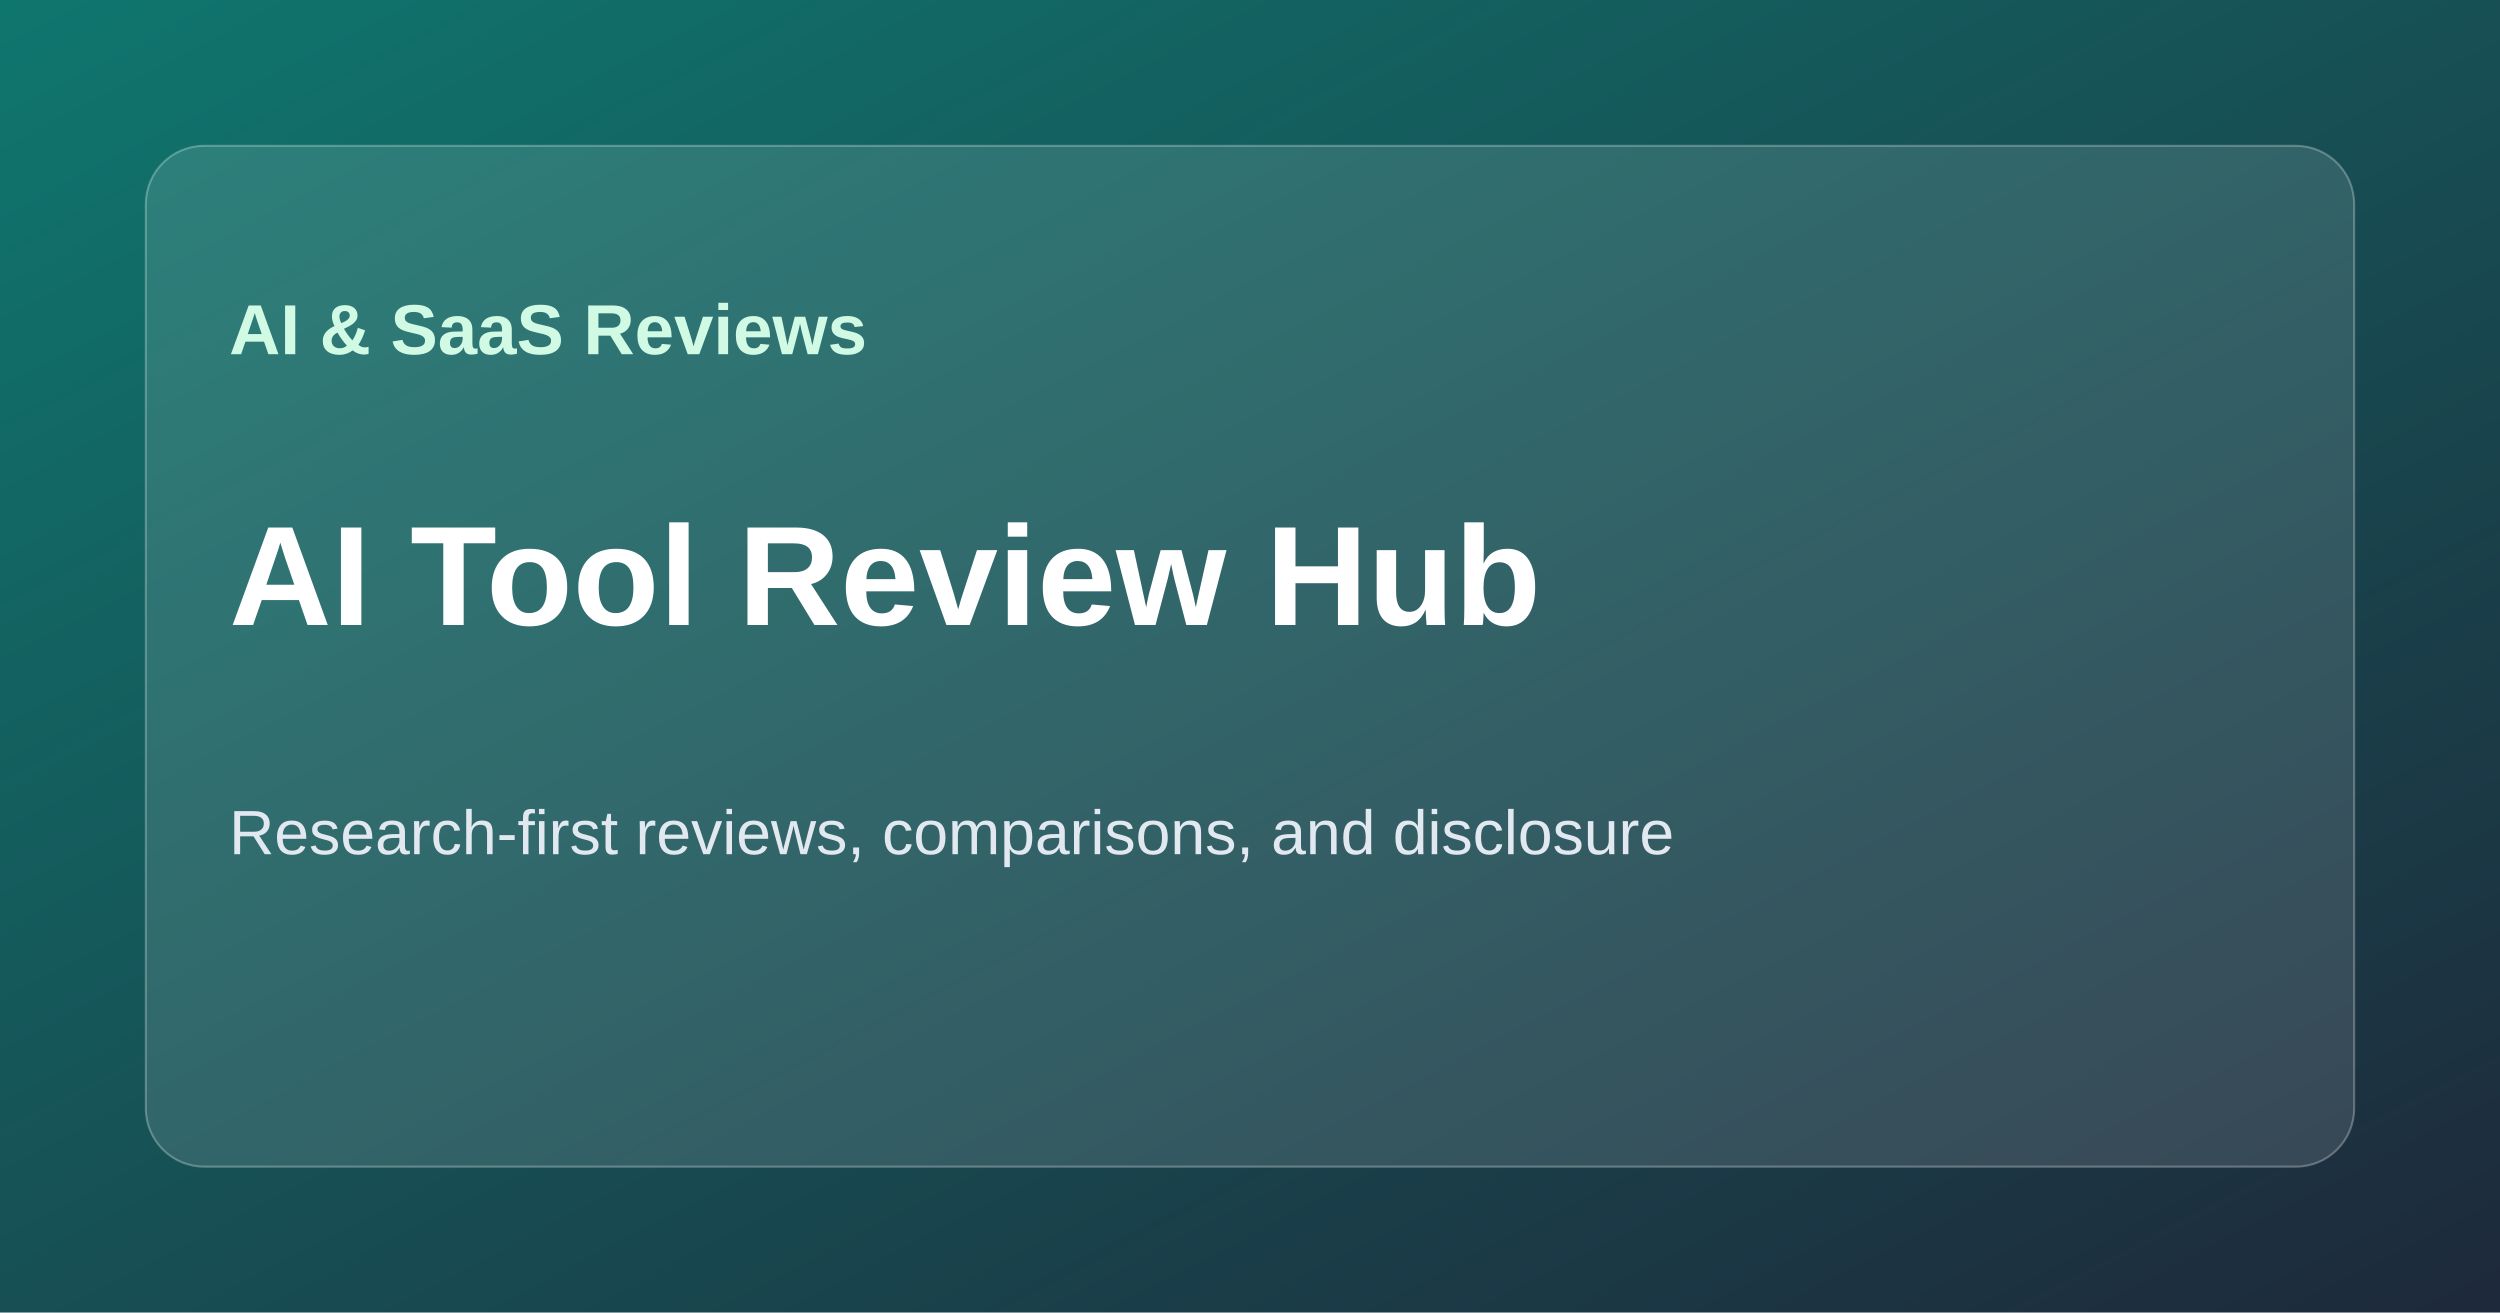
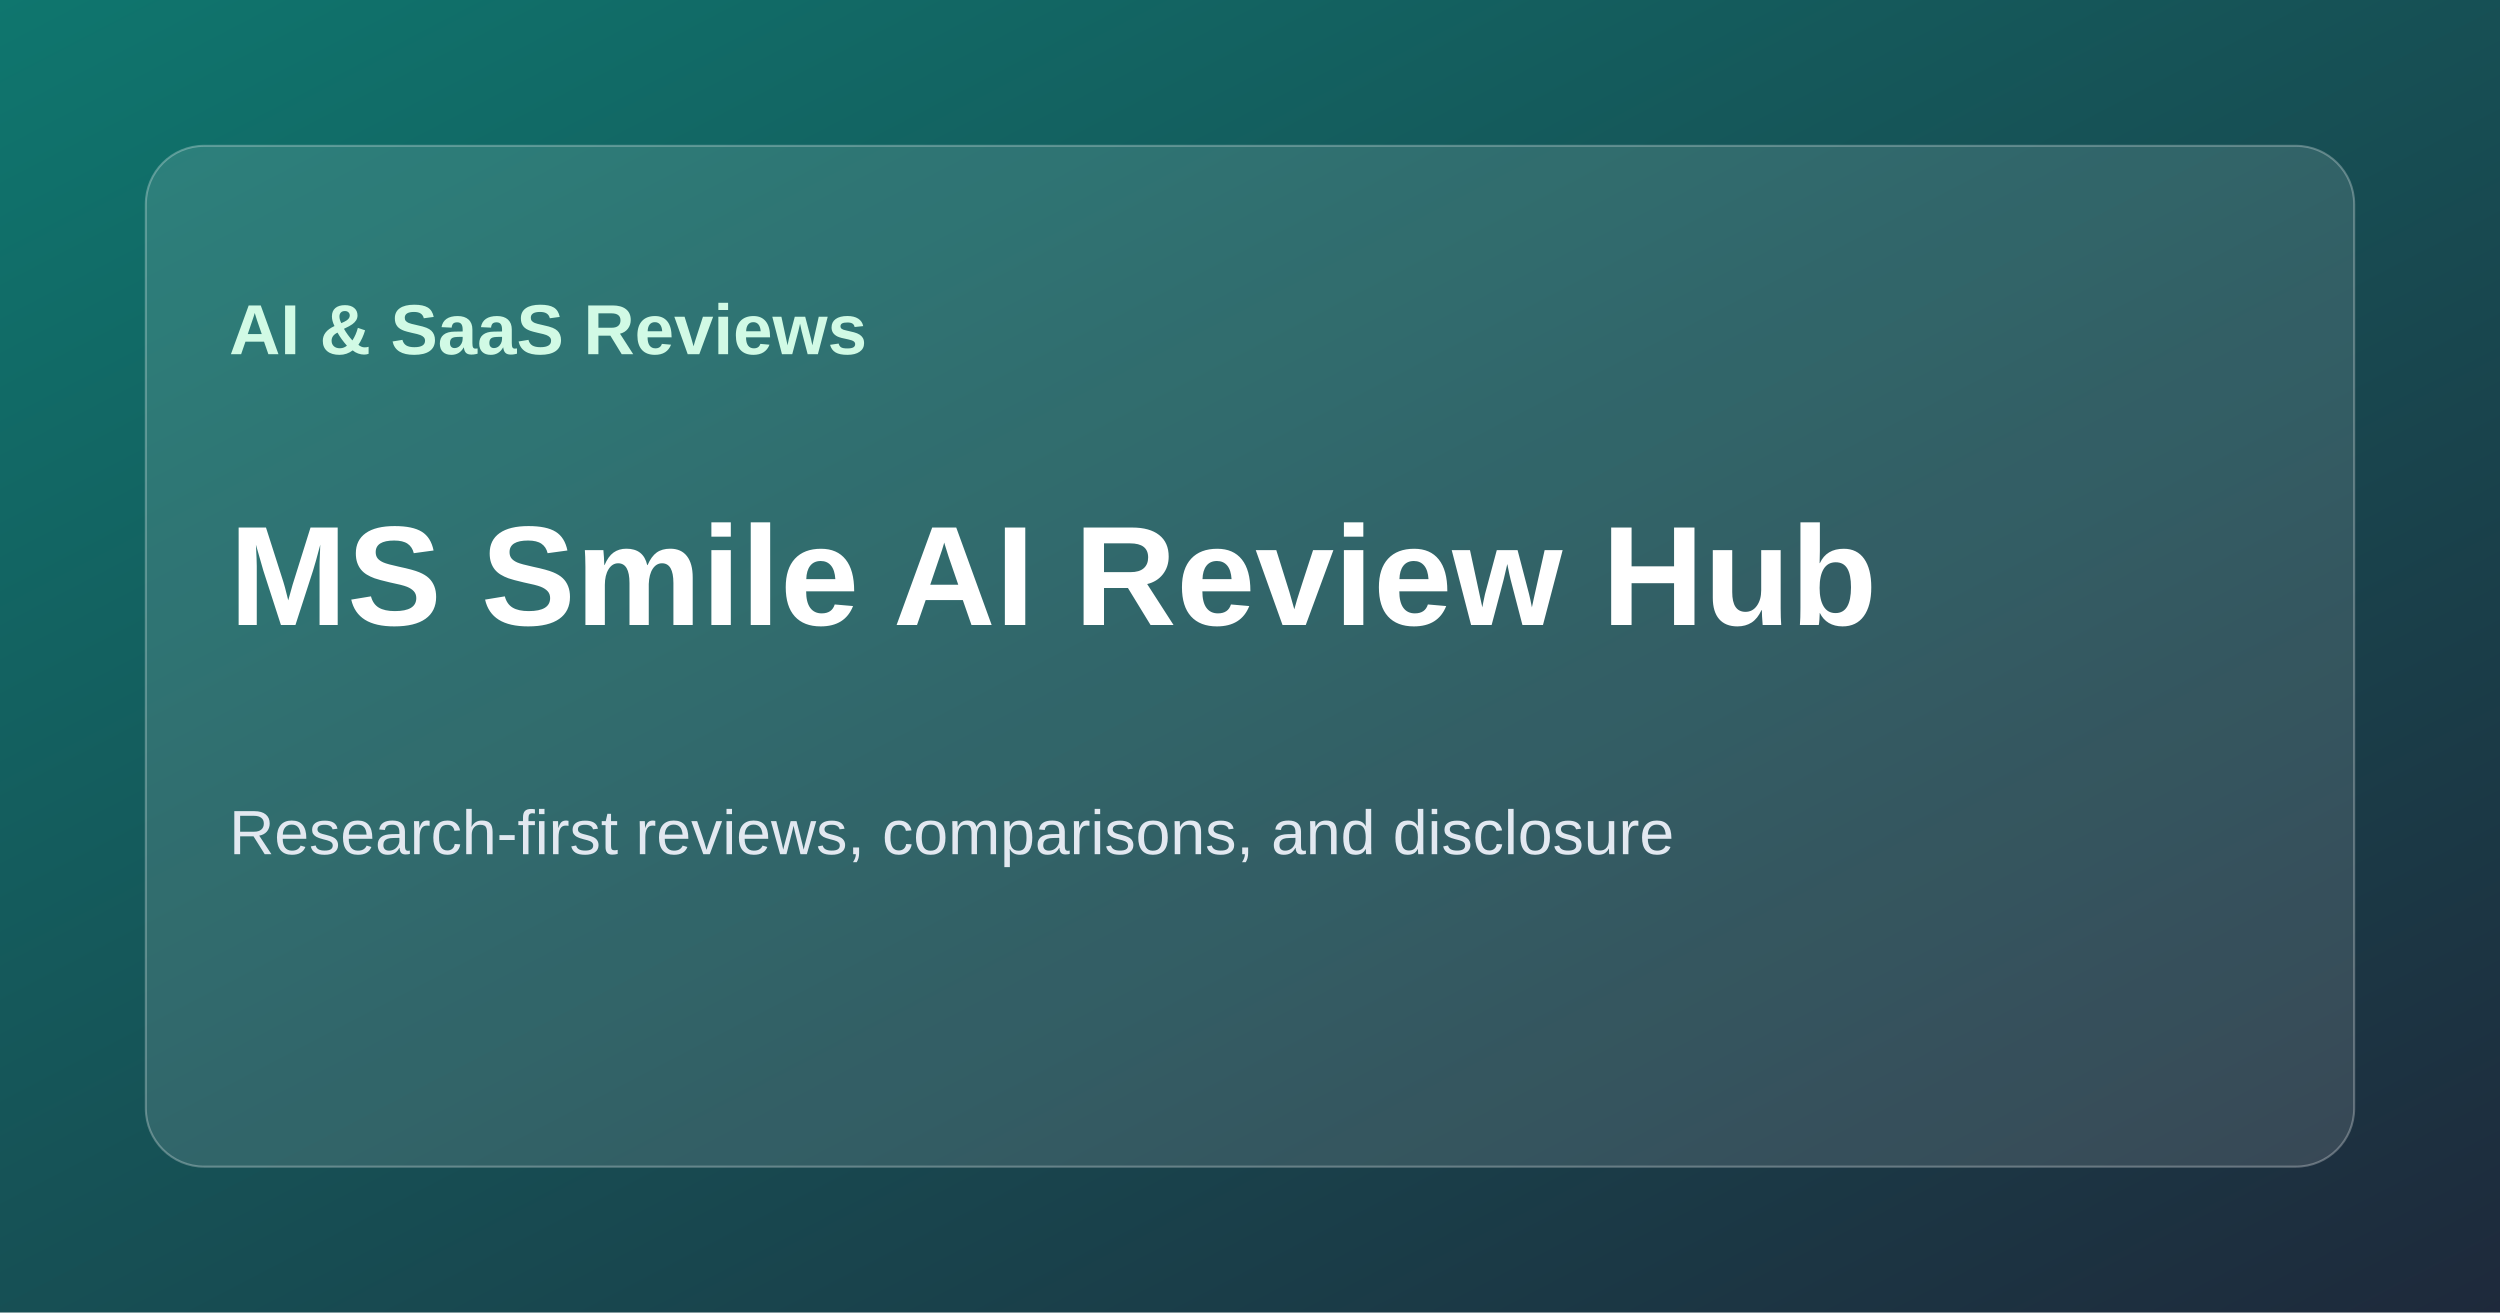
<svg xmlns="http://www.w3.org/2000/svg" width="1200" height="630" viewBox="0 0 1200 630">
  <defs>
    <linearGradient id="g" x1="0" x2="1" y1="0" y2="1">
      <stop offset="0" stop-color="#0f766e" />
      <stop offset="1" stop-color="#1e293b" />
    </linearGradient>
  </defs>
  <rect width="1200" height="630" fill="url(#g)" />
  <rect x="70" y="70" width="1060" height="490" rx="28" fill="rgba(255,255,255,.12)" stroke="rgba(255,255,255,.28)" />
  <text x="110" y="170" fill="#d1fae5" font-family="Arial, Helvetica, sans-serif" font-size="34" font-weight="700">AI &amp; SaaS Reviews</text>
-   <text x="110" y="300" fill="#ffffff" font-family="Arial, Helvetica, sans-serif" font-size="68" font-weight="800">AI Tool Review Hub</text>
+   <text x="110" y="300" fill="#ffffff" font-family="Arial, Helvetica, sans-serif" font-size="68" font-weight="800">MS Smile AI Review Hub</text>
  <text x="110" y="410" fill="#e2e8f0" font-family="Arial, Helvetica, sans-serif" font-size="30">Research-first reviews, comparisons, and disclosure</text>
</svg>
